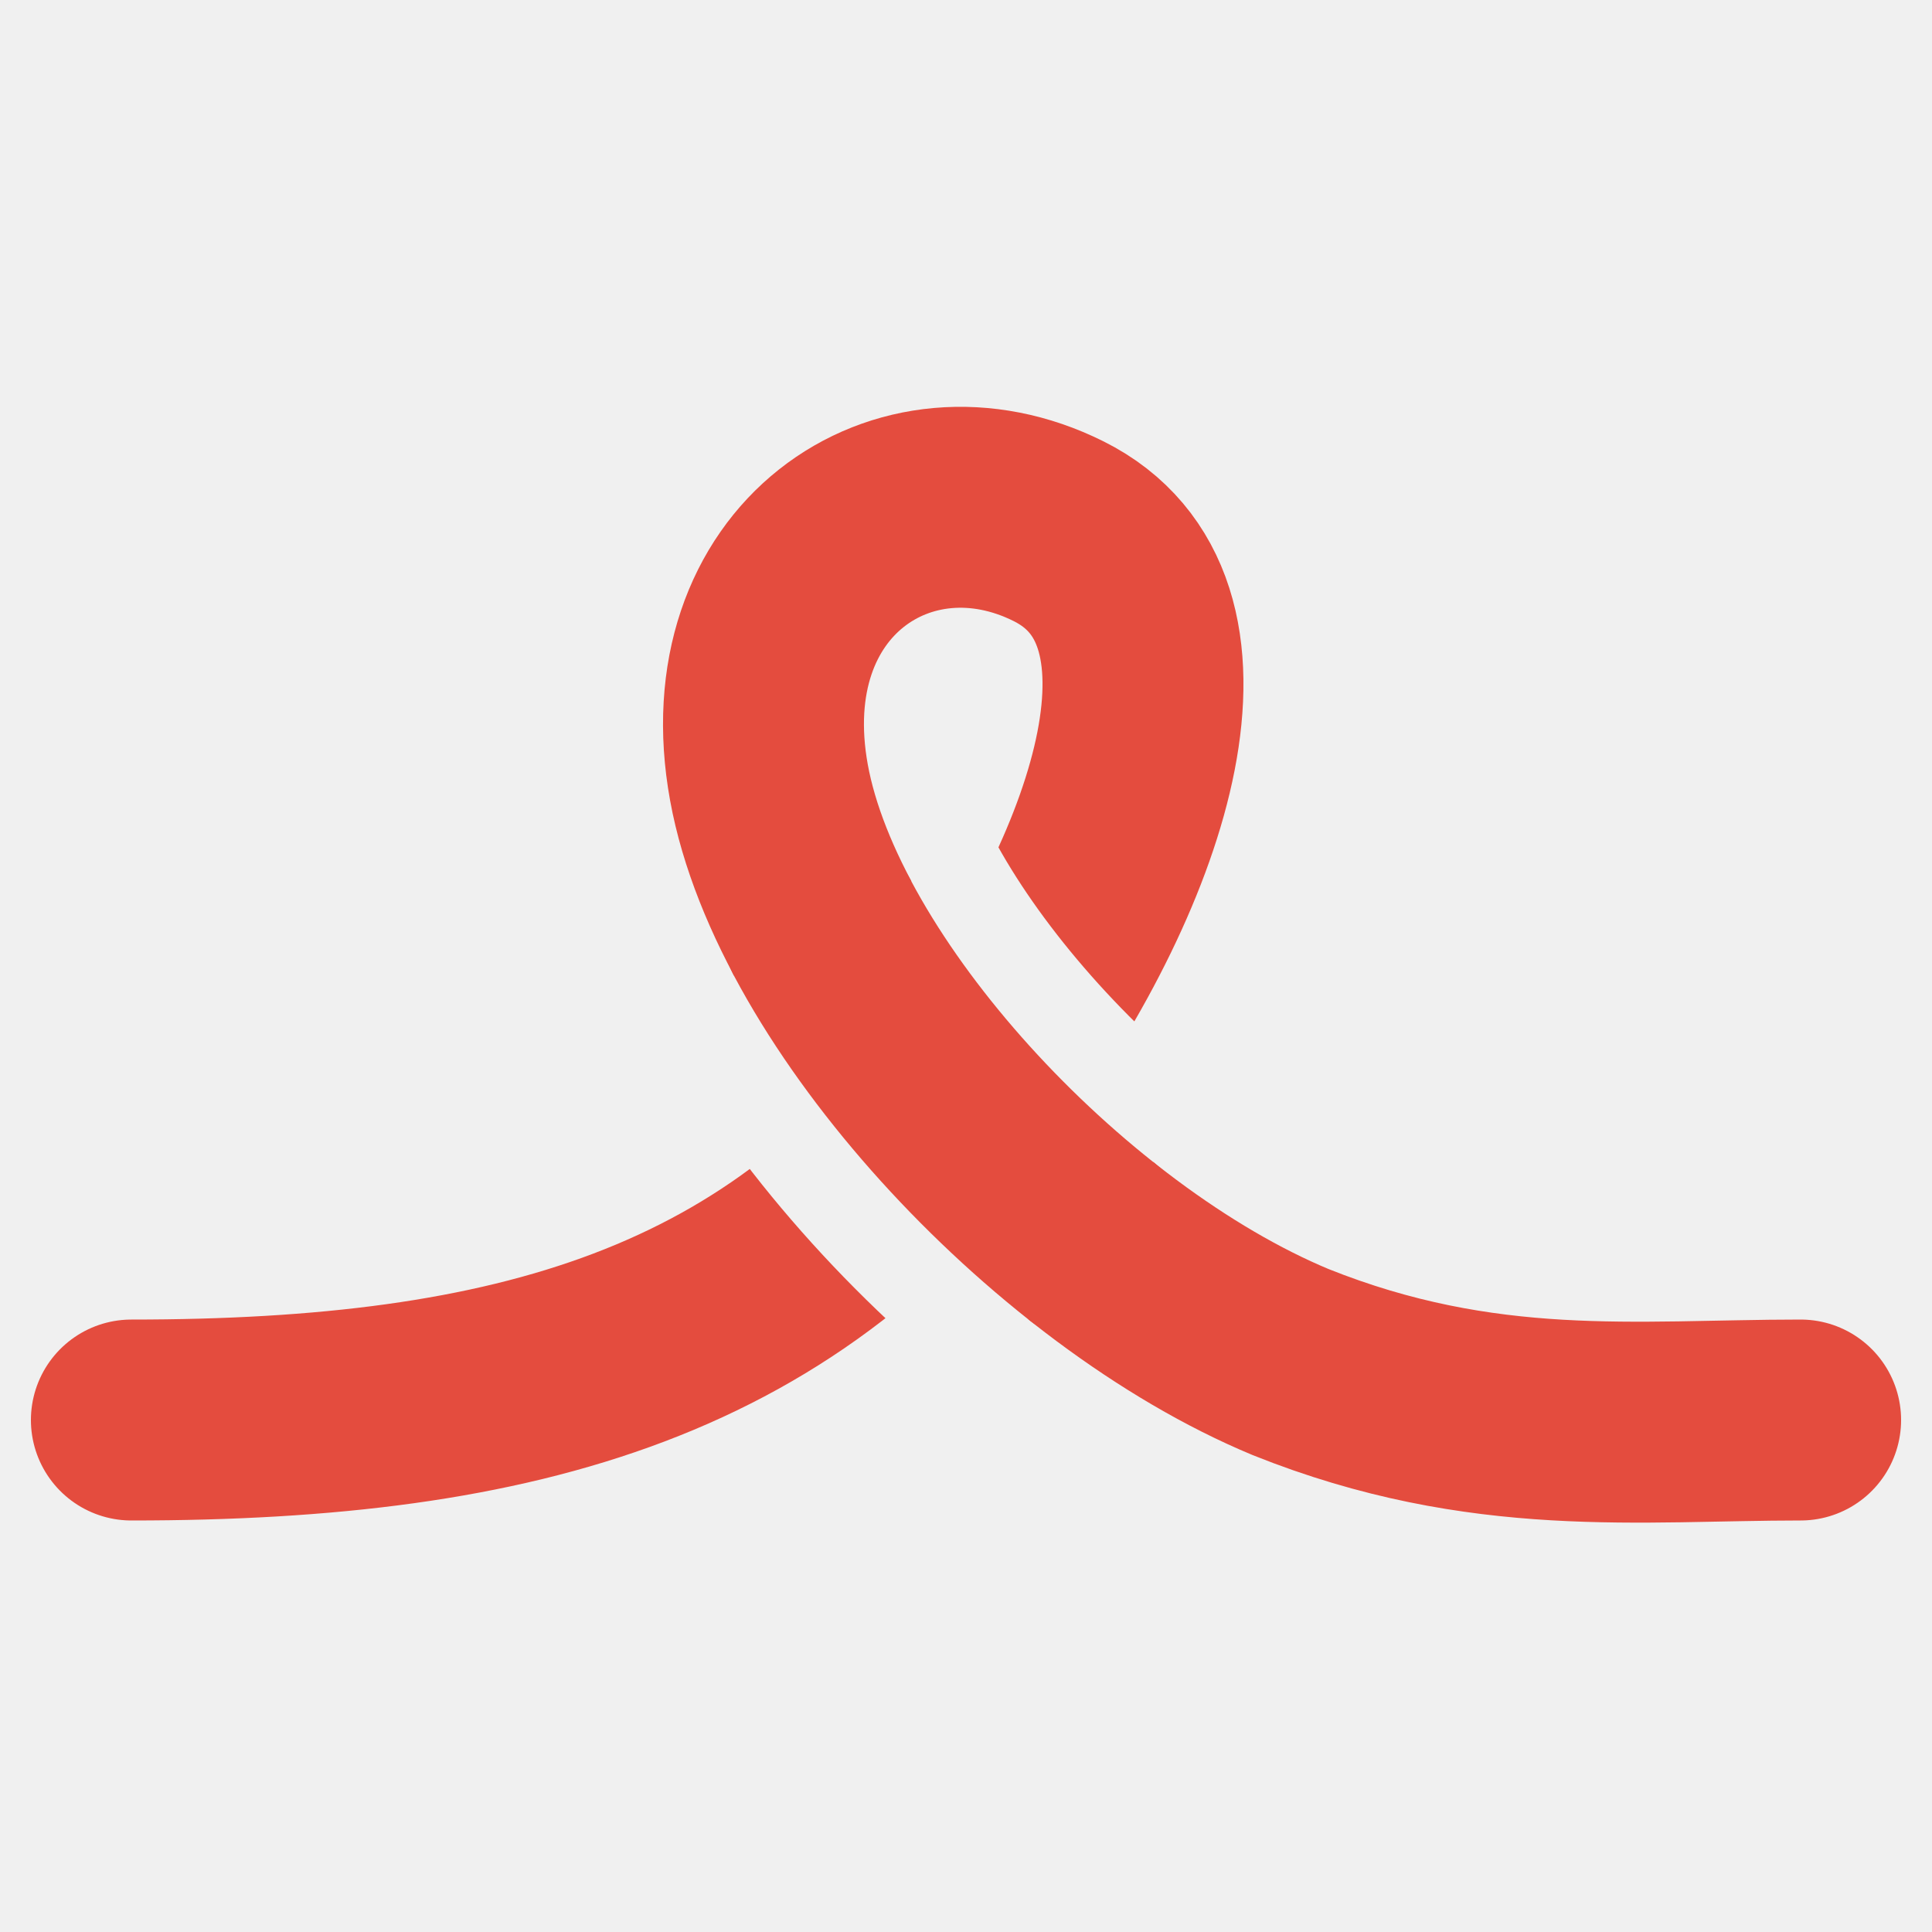
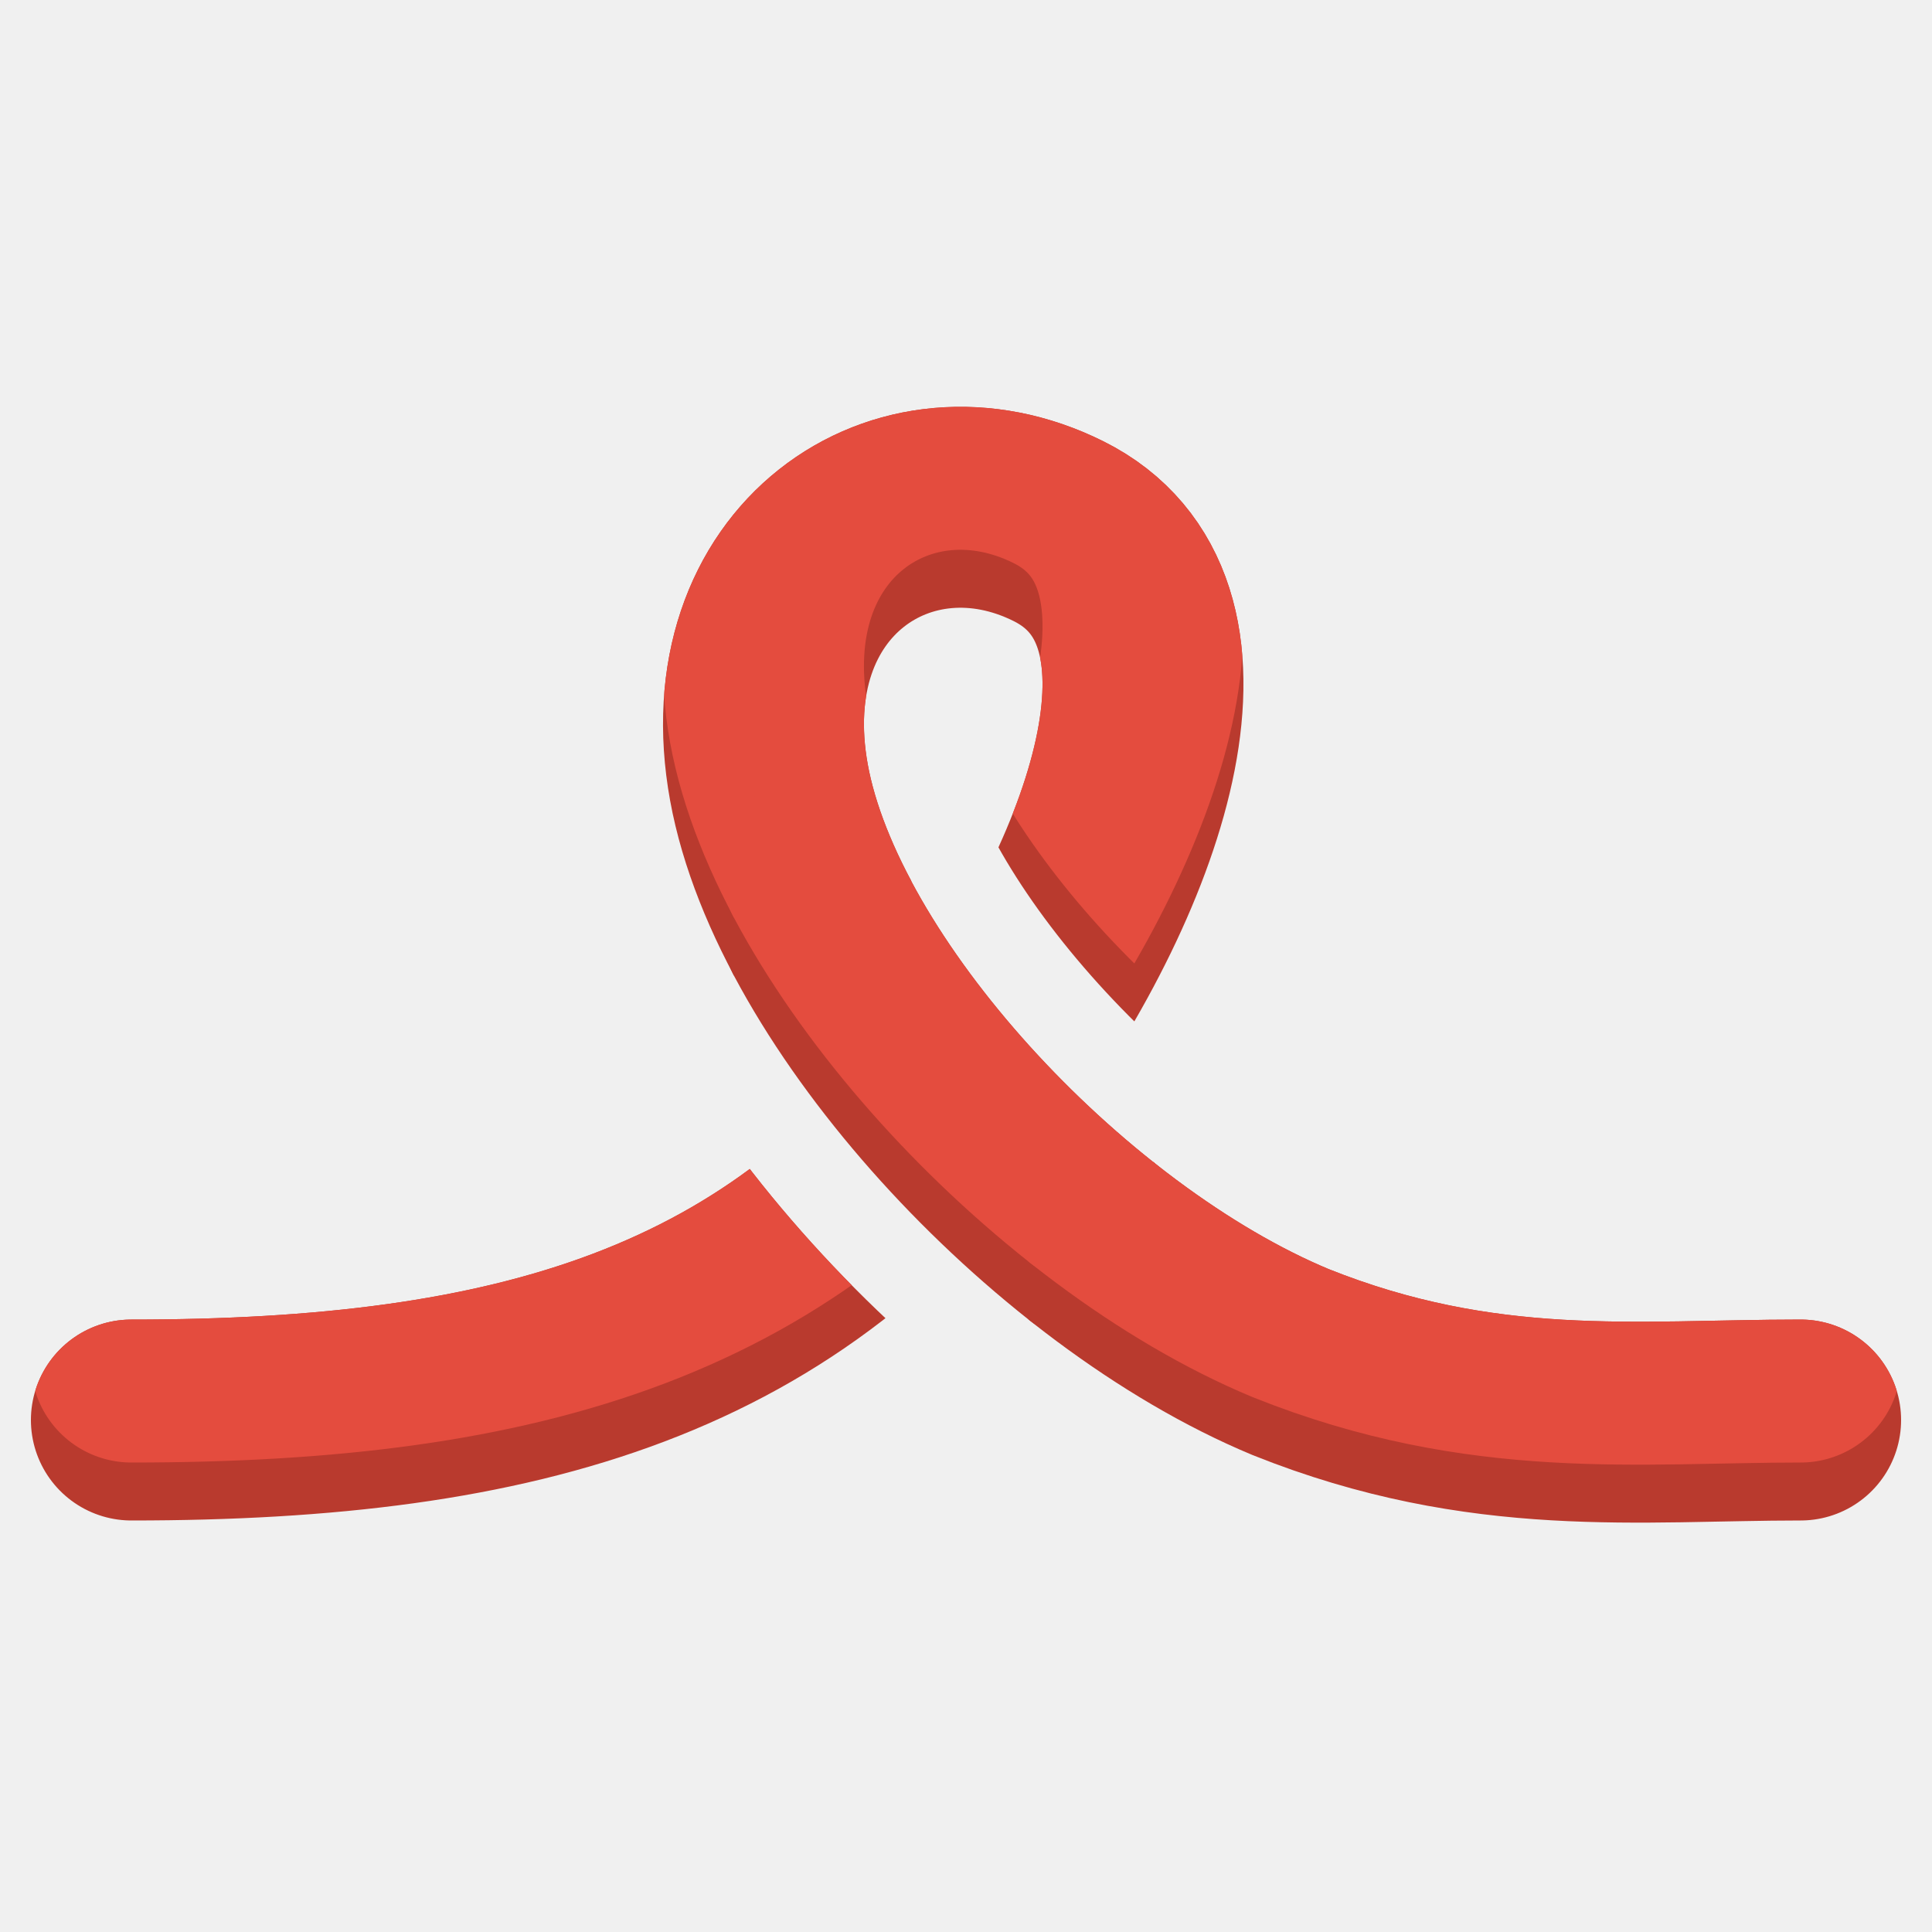
<svg xmlns="http://www.w3.org/2000/svg" viewBox="0 0 512 512">
  <defs>
    <mask id="cut" maskUnits="userSpaceOnUse" x="-100" y="-100" width="712" height="712">
      <rect x="-100" y="-100" width="712" height="712" fill="#fff" />
      <path d="M218.9 212.8C234.3 241.7 259.8 271 288.3 293.6" fill="none" stroke="#000" stroke-width="100" />
    </mask>
+     <mask id="shape" maskUnits="userSpaceOnUse" x="-100" y="-100" width="712" height="712">
+       <path d="M40 340C140 340 210 320 260 250C300 195 320 130 280 110C240 90 195 120 205 175C215 230 280 300 340 325C390 345 430 340 472 340" fill="none" stroke="#fff" stroke-width="52" stroke-linecap="round" mask="url(#cut)" />
+       <path d="M218.9 212.8C234.3 241.7 259.8 271 288.3 293.6" fill="none" stroke="#fff" stroke-width="52" stroke-linecap="round" />
+     </mask>
  </defs>
  <g transform="scale(1.024) translate(-6 27.5)">
-     <path d="M40 340C140 340 210 320 260 250C300 195 320 130 280 110C240 90 195 120 205 175C215 230 280 300 340 325C390 345 430 340 472 340" fill="none" stroke="#E44C3E" stroke-width="52" stroke-linecap="round" mask="url(#cut)" />
-     <path d="M218.9 212.8C234.3 241.7 259.8 271 288.3 293.6" fill="none" stroke="#E44C3E" stroke-width="52" stroke-linecap="round" />
+     <path d="M40 340C140 340 210 320 260 250C300 195 320 130 280 110C240 90 195 120 205 175C215 230 280 300 340 325C390 345 430 340 472 340" fill="none" stroke="#B93A2E" stroke-width="52" stroke-linecap="round" mask="url(#cut)" />
+     <path d="M218.9 212.8C234.3 241.7 259.8 271 288.3 293.6" fill="none" stroke="#B93A2E" stroke-width="52" stroke-linecap="round" />
+     <g mask="url(#shape)">
+       <g transform="translate(0 -15)">
+         <path d="M40 340C140 340 210 320 260 250C300 195 320 130 280 110C240 90 195 120 205 175C215 230 280 300 340 325C390 345 430 340 472 340" fill="none" stroke="#E44C3E" stroke-width="52" stroke-linecap="round" mask="url(#cut)" />
+         <path d="M218.9 212.8C234.3 241.7 259.8 271 288.3 293.6" fill="none" stroke="#E44C3E" stroke-width="52" stroke-linecap="round" />
+       </g>
+     </g>
  </g>
</svg>
